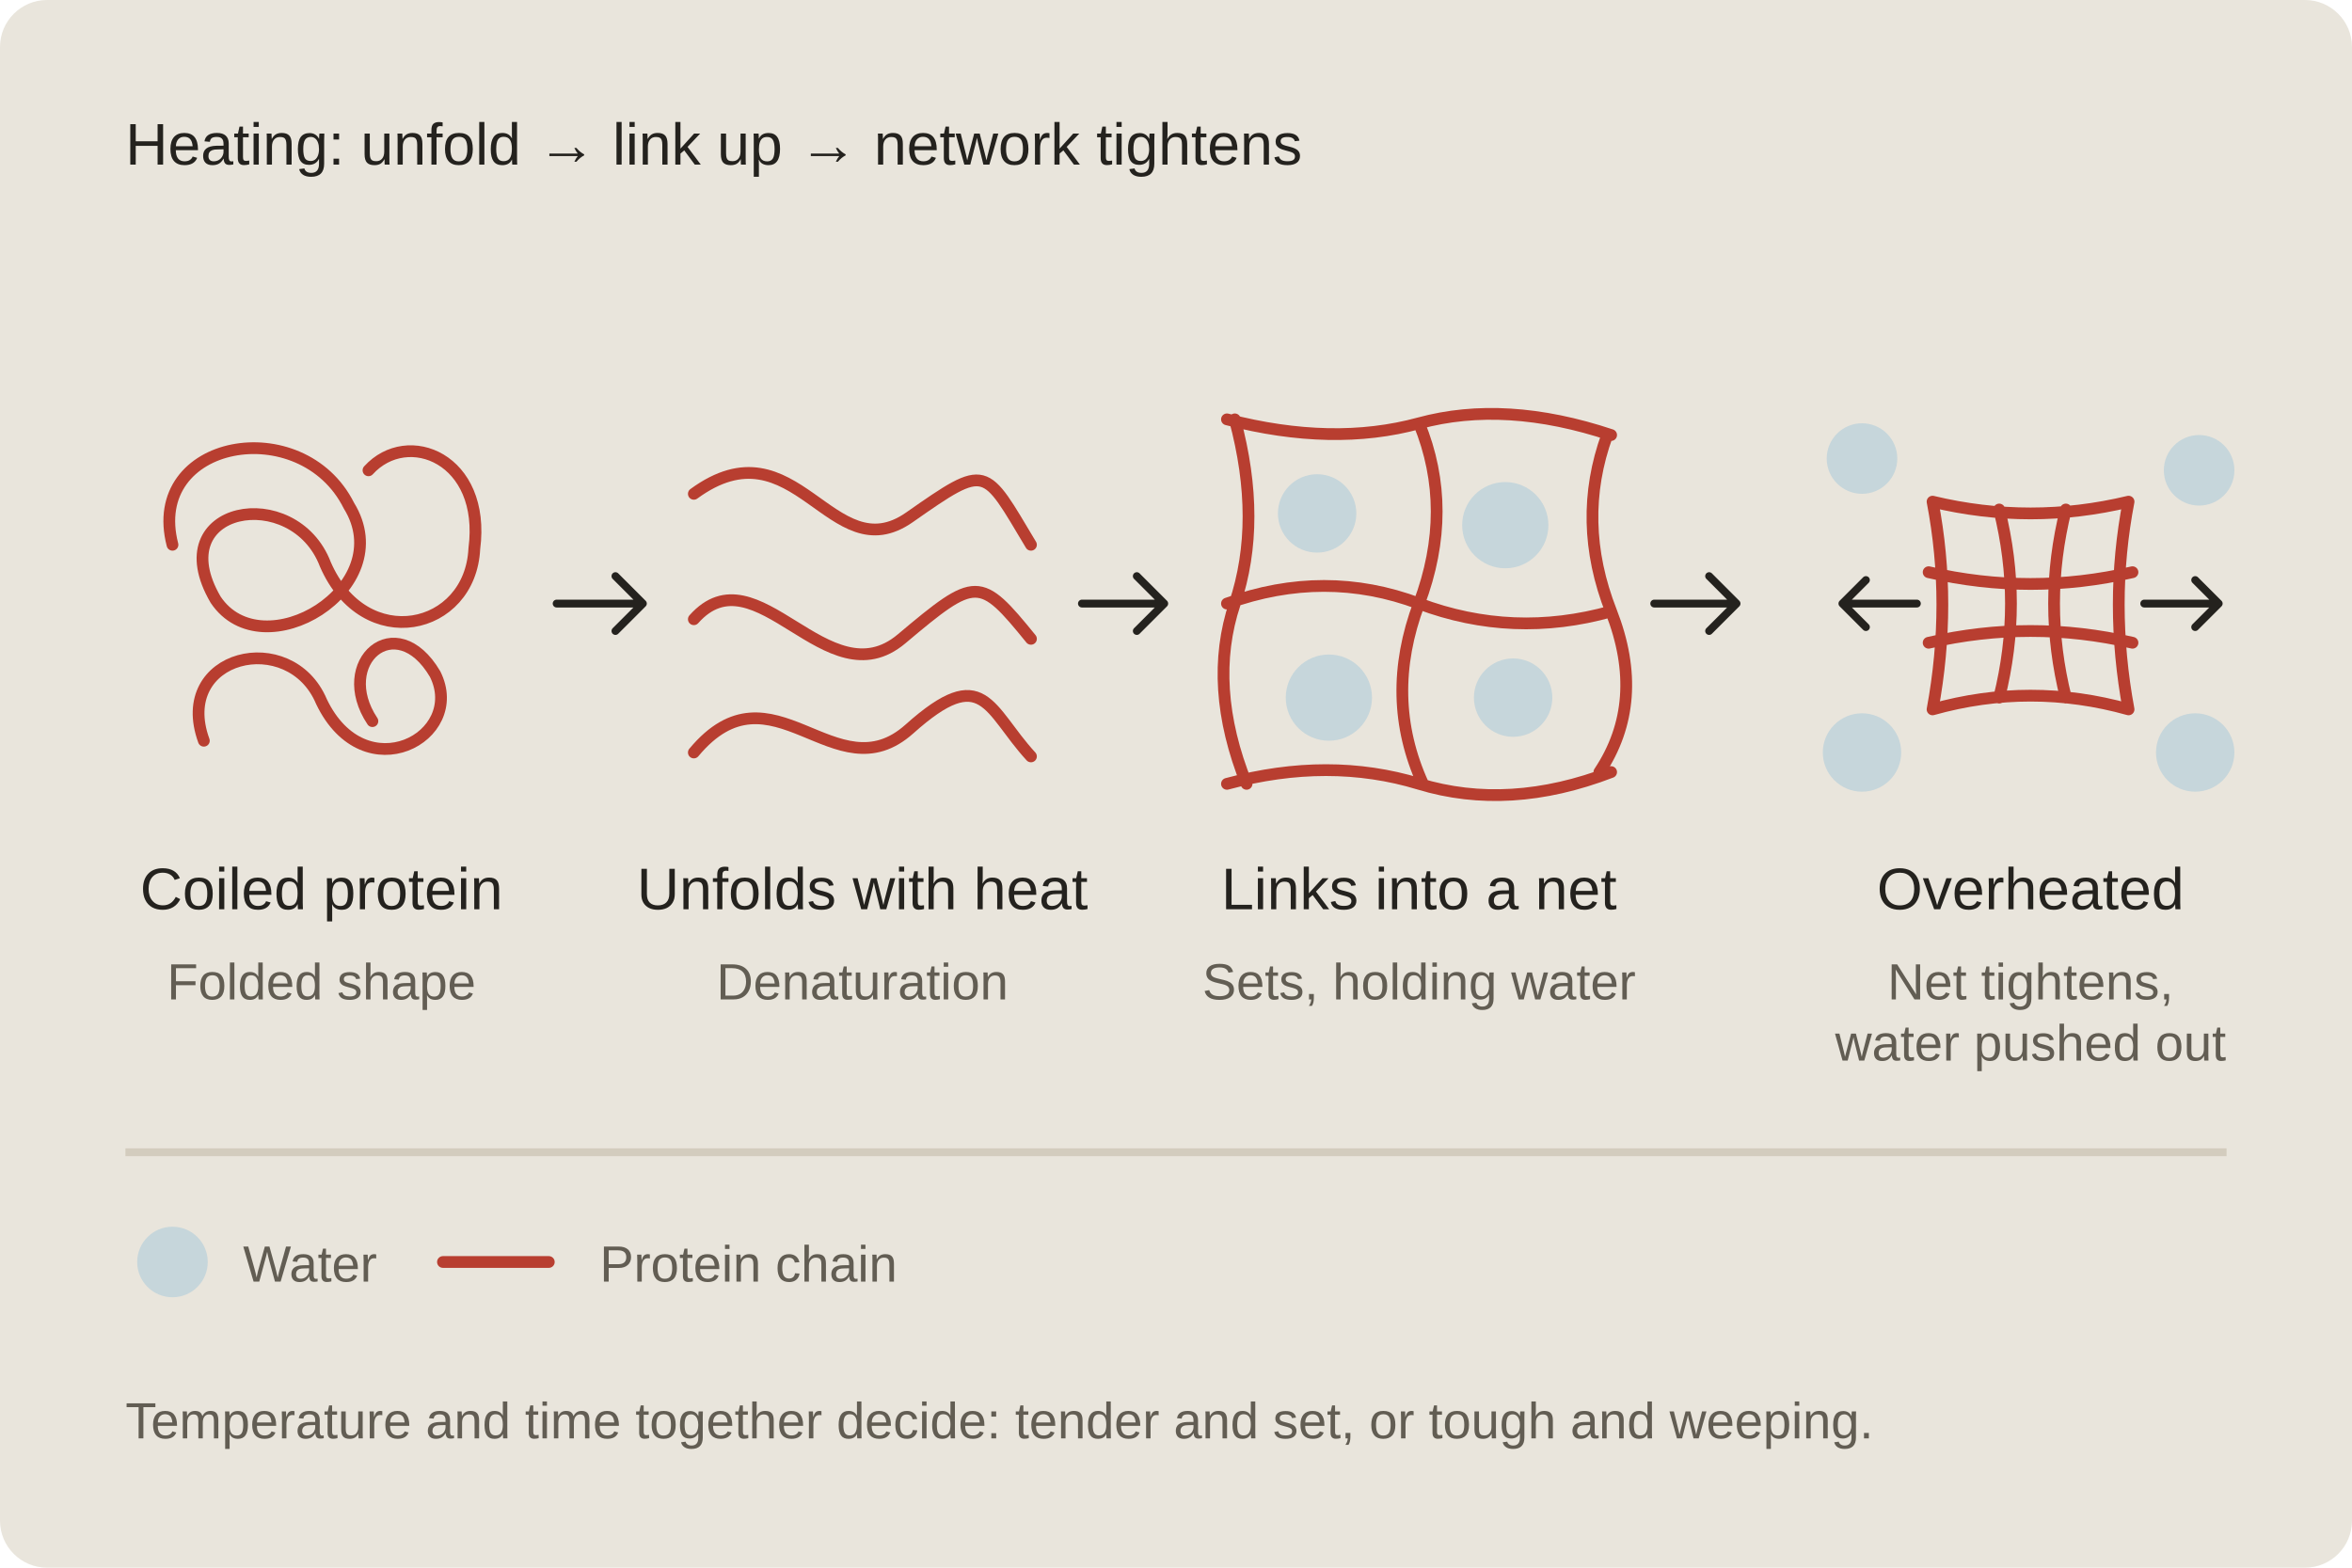
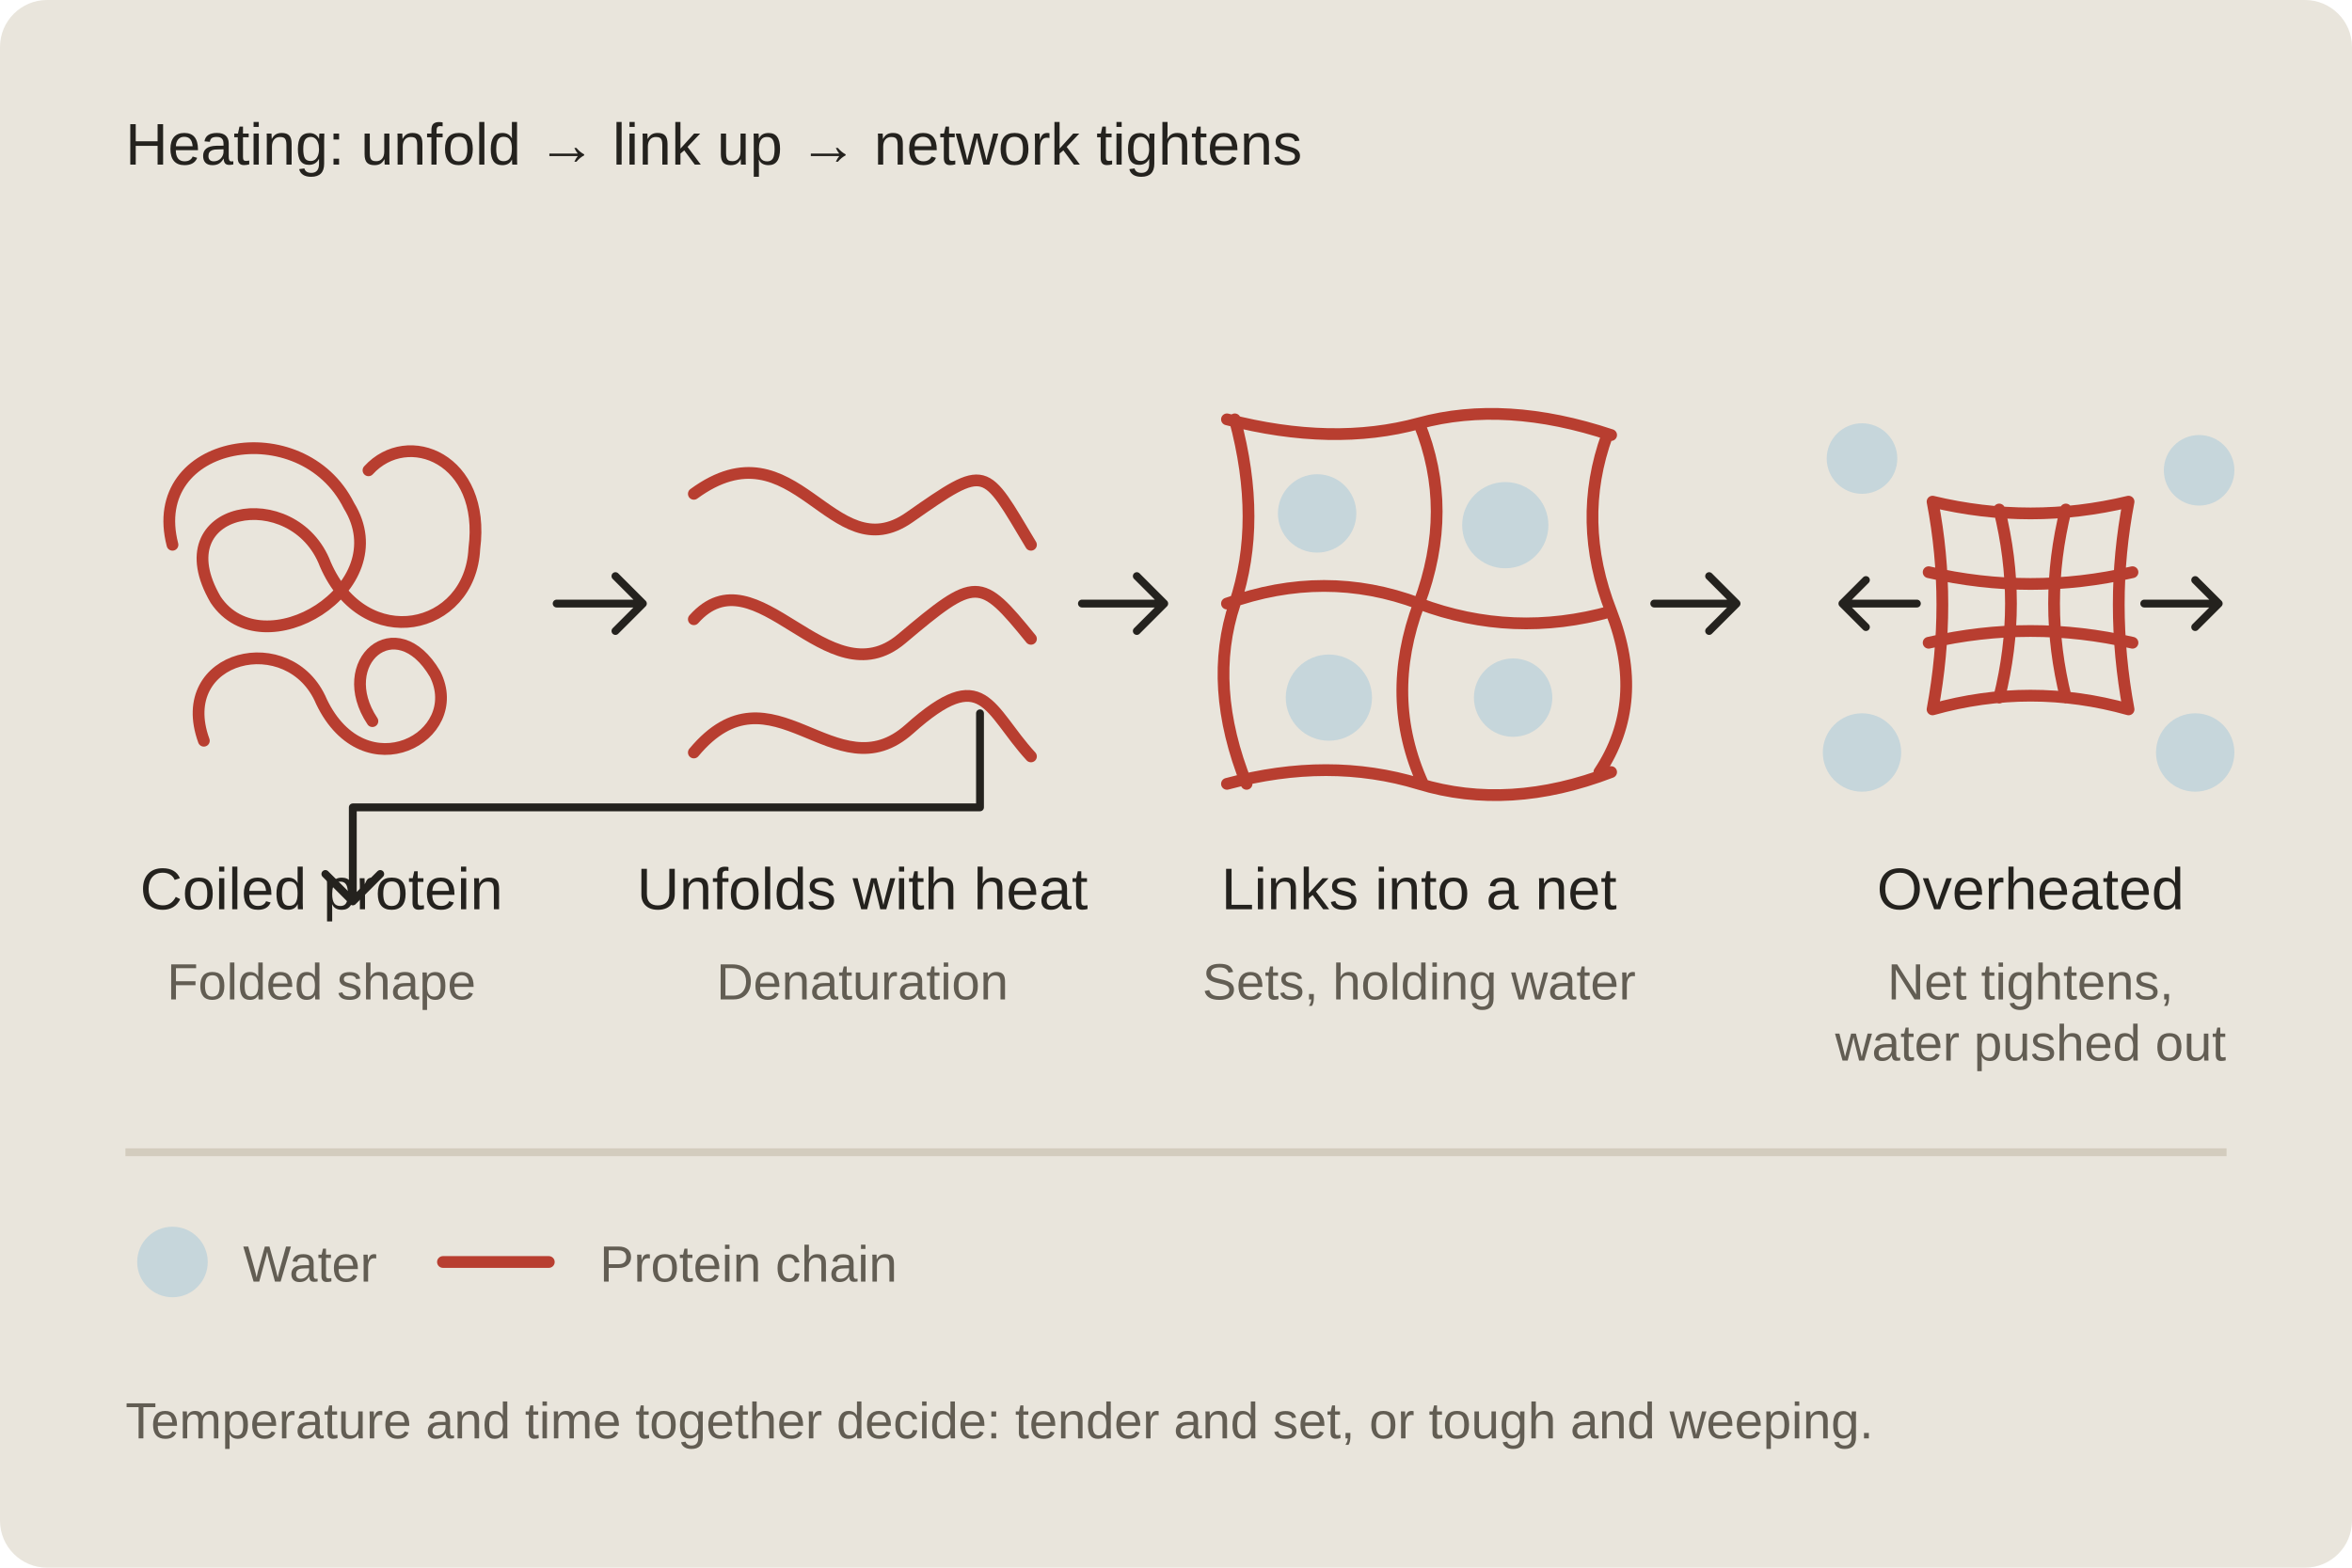
- <svg xmlns="http://www.w3.org/2000/svg" viewBox="0 0 600 400" role="img" aria-labelledby="t d">
+ <svg xmlns="http://www.w3.org/2000/svg" viewBox="0 0 600 400" role="img" aria-labelledby="t d" data-narrow="340 430">
  <style>
    .bg { fill: var(--surface, #e9e5dc); }
    .line { stroke: var(--text, #24221e); stroke-width: 2; fill: none; stroke-linecap: round; stroke-linejoin: round; }
    .protein { stroke: var(--primary, #b83e30); stroke-width: 3; fill: none; stroke-linecap: round; stroke-linejoin: round; }
    .water { fill: #9cc3d9; fill-opacity: .45; }
    .border { stroke: var(--border, #d3ccbe); stroke-width: 2; fill: none; }
    .label { font: 15px "Helvetica Neue", Arial, "Source Han Sans SC", sans-serif; fill: var(--text, #24221e); }
    .muted { fill: var(--muted, #625d53); font-size: 13px; }
  </style>
  <rect class="bg" width="600" height="400" rx="12" />
-   <text class="label" x="32" y="42">Heating: unfold → link up → network tightens</text>
-   <g transform="translate(82 154)">
-     <path class="protein" d="M-38 -15 C-45 -42 -5 -49 7 -25 C20 -4 -15 17 -27 -1 C-41 -25 -7 -31 1 -10 C11 13 38 7 39 -14 C42 -37 22 -45 12 -34" />
-     <path class="protein" d="M-30 35 C-38 13 -8 6 0 25 C11 48 37 34 29 18 C19 1 3 15 13 30" />
+   <g class="lead">
+     <text class="label" x="32" y="42">Heating: unfold → link up → network tightens</text>
  </g>
-   <text class="label" x="82" y="232" text-anchor="middle">Coiled protein</text>
-   <text class="label muted" x="82" y="255" text-anchor="middle">Folded shape</text>
-   <path class="line" d="M142 154 H164 M157 147 L164 154 L157 161" />
-   <g transform="translate(220 154)">
-     <path class="protein" d="M-43 -28 C-17 -47 -8 -8 12 -22 S31 -35 43 -15" />
-     <path class="protein" d="M-43 4 C-27 -14 -9 25 10 9 S30 -7 43 9" />
-     <path class="protein" d="M-43 38 C-23 14 -7 49 12 32 S32 27 43 39" />
+   <g class="panel" data-narrow="8 -84">
+     <g transform="translate(82 154)">
+       <path class="protein" d="M-38 -15 C-45 -42 -5 -49 7 -25 C20 -4 -15 17 -27 -1 C-41 -25 -7 -31 1 -10 C11 13 38 7 39 -14 C42 -37 22 -45 12 -34" />
+       <path class="protein" d="M-30 35 C-38 13 -8 6 0 25 C11 48 37 34 29 18 C19 1 3 15 13 30" />
+     </g>
+     <text class="label" x="82" y="232" text-anchor="middle">Coiled protein</text>
+     <text class="label muted" x="82" y="255" text-anchor="middle">Folded shape</text>
  </g>
-   <text class="label" x="220" y="232" text-anchor="middle">Unfolds with heat</text>
-   <text class="label muted" x="220" y="255" text-anchor="middle">Denaturation</text>
-   <path class="line" d="M276 154 H297 M290 147 L297 154 L290 161" />
-   <g transform="translate(362 154)">
-     <circle class="water" cx="-26" cy="-23" r="10" />
-     <circle class="water" cx="22" cy="-20" r="11" />
-     <circle class="water" cx="-23" cy="24" r="11" />
-     <circle class="water" cx="24" cy="24" r="10" />
-     <path class="protein" d="M-49 -47 Q-22 -40 0 -46 T49 -43 M-49 0 Q-24 -9 0 0 T49 2 M-49 46 Q-23 39 0 46 T49 43 M-47 -47 Q-40 -21 -47 0 T-44 46 M0 -46 Q9 -24 0 0 T1 46 M48 -43 Q40 -21 49 2 T46 43" />
+   <path class="line" d="M142 154 H164 M157 147 L164 154 L157 161" data-narrow="16 -84" />
+   <g class="panel" data-narrow="30 -84">
+     <g transform="translate(220 154)">
+       <path class="protein" d="M-43 -28 C-17 -47 -8 -8 12 -22 S31 -35 43 -15" />
+       <path class="protein" d="M-43 4 C-27 -14 -9 25 10 9 S30 -7 43 9" />
+       <path class="protein" d="M-43 38 C-23 14 -7 49 12 32 S32 27 43 39" />
+     </g>
+     <text class="label" x="220" y="232" text-anchor="middle">Unfolds with heat</text>
+     <text class="label muted" x="220" y="255" text-anchor="middle">Denaturation</text>
  </g>
-   <text class="label" x="362" y="232" text-anchor="middle">Links into a net</text>
-   <text class="label muted" x="362" y="255" text-anchor="middle">Sets, holding water</text>
-   <path class="line" d="M422 154 H443 M436 147 L443 154 L436 161" />
-   <g transform="translate(518 154)">
-     <path class="protein" d="M-25 -26 Q0 -20 25 -26 M-26 -8 Q0 -2 26 -8 M-26 10 Q0 4 26 10 M-25 27 Q0 20 25 27 M-25 -26 Q-20 0 -25 27 M-8 -24 Q-2 0 -8 24 M9 -24 Q3 0 9 24 M25 -26 Q20 0 25 27" />
-     <circle class="water" cx="-43" cy="-37" r="9" />
-     <circle class="water" cx="43" cy="-34" r="9" />
-     <circle class="water" cx="-43" cy="38" r="10" />
-     <circle class="water" cx="42" cy="38" r="10" />
-     <path class="line" d="M-29 0 H-48 M-42 -6 L-48 0 L-42 6 M29 0 H48 M42 -6 L48 0 L42 6" />
+   <path class="line wide-only" d="M276 154 H297 M290 147 L297 154 L290 161" />
+   <g class="narrow-only">
+     <path class="line" d="M250 182 V206 H90 V230 M83 223 L90 230 L97 223" />
  </g>
-   <text class="label" x="518" y="232" text-anchor="middle">Overheated</text>
-   <text class="label muted" x="518" y="255" text-anchor="middle">Net tightens,<tspan x="518" dy="1.2em">water pushed out</tspan>
-   </text>
-   <path class="border" d="M32 294 H568" />
-   <circle class="water" cx="44" cy="322" r="9" />
-   <text class="label muted" x="62" y="327">Water</text>
-   <path class="protein" d="M113 322 H140" />
-   <text class="label muted" x="153" y="327">Protein chain</text>
-   <text class="label muted" x="32" y="367">Temperature and time together decide: tender and set, or tough and weeping.</text>
+   <g class="panel" data-narrow="-272 146">
+     <g transform="translate(362 154)">
+       <circle class="water" cx="-26" cy="-23" r="10" />
+       <circle class="water" cx="22" cy="-20" r="11" />
+       <circle class="water" cx="-23" cy="24" r="11" />
+       <circle class="water" cx="24" cy="24" r="10" />
+       <path class="protein" d="M-49 -47 Q-22 -40 0 -46 T49 -43 M-49 0 Q-24 -9 0 0 T49 2 M-49 46 Q-23 39 0 46 T49 43 M-47 -47 Q-40 -21 -47 0 T-44 46 M0 -46 Q9 -24 0 0 T1 46 M48 -43 Q40 -21 49 2 T46 43" />
+     </g>
+     <text class="label" x="362" y="232" text-anchor="middle">Links into a net</text>
+     <text class="label muted" x="362" y="255" text-anchor="middle">Sets, holding water</text>
+   </g>
+   <path class="line" d="M422 154 H443 M436 147 L443 154 L436 161" data-narrow="-264 146" />
+   <g class="panel" data-narrow="-268 146">
+     <g transform="translate(518 154)">
+       <path class="protein" d="M-25 -26 Q0 -20 25 -26 M-26 -8 Q0 -2 26 -8 M-26 10 Q0 4 26 10 M-25 27 Q0 20 25 27 M-25 -26 Q-20 0 -25 27 M-8 -24 Q-2 0 -8 24 M9 -24 Q3 0 9 24 M25 -26 Q20 0 25 27" />
+       <circle class="water" cx="-43" cy="-37" r="9" />
+       <circle class="water" cx="43" cy="-34" r="9" />
+       <circle class="water" cx="-43" cy="38" r="10" />
+       <circle class="water" cx="42" cy="38" r="10" />
+       <path class="line" d="M-29 0 H-48 M-42 -6 L-48 0 L-42 6 M29 0 H48 M42 -6 L48 0 L42 6" />
+     </g>
+     <text class="label" x="518" y="232" text-anchor="middle">Overheated</text>
+     <text class="label muted" x="518" y="255" text-anchor="middle">Net tightens,<tspan x="518" dy="1.2em">water pushed out</tspan>
+     </text>
+   </g>
+   <path class="border wide-only" d="M32 294 H568" />
+   <g class="notes">
+     <g>
+       <g class="key" data-key="33 312 22 20">
+         <circle class="water" cx="44" cy="322" r="9" />
+       </g>
+       <text class="label muted" x="62" y="327">Water</text>
+       <g class="key" data-key="108 312 37 20">
+         <path class="protein" d="M113 322 H140" />
+       </g>
+       <text class="label muted" x="153" y="327">Protein chain</text>
+     </g>
+     <text class="label muted" x="32" y="367">Temperature and time together decide: tender and set, or tough and weeping.</text>
+   </g>
</svg>
